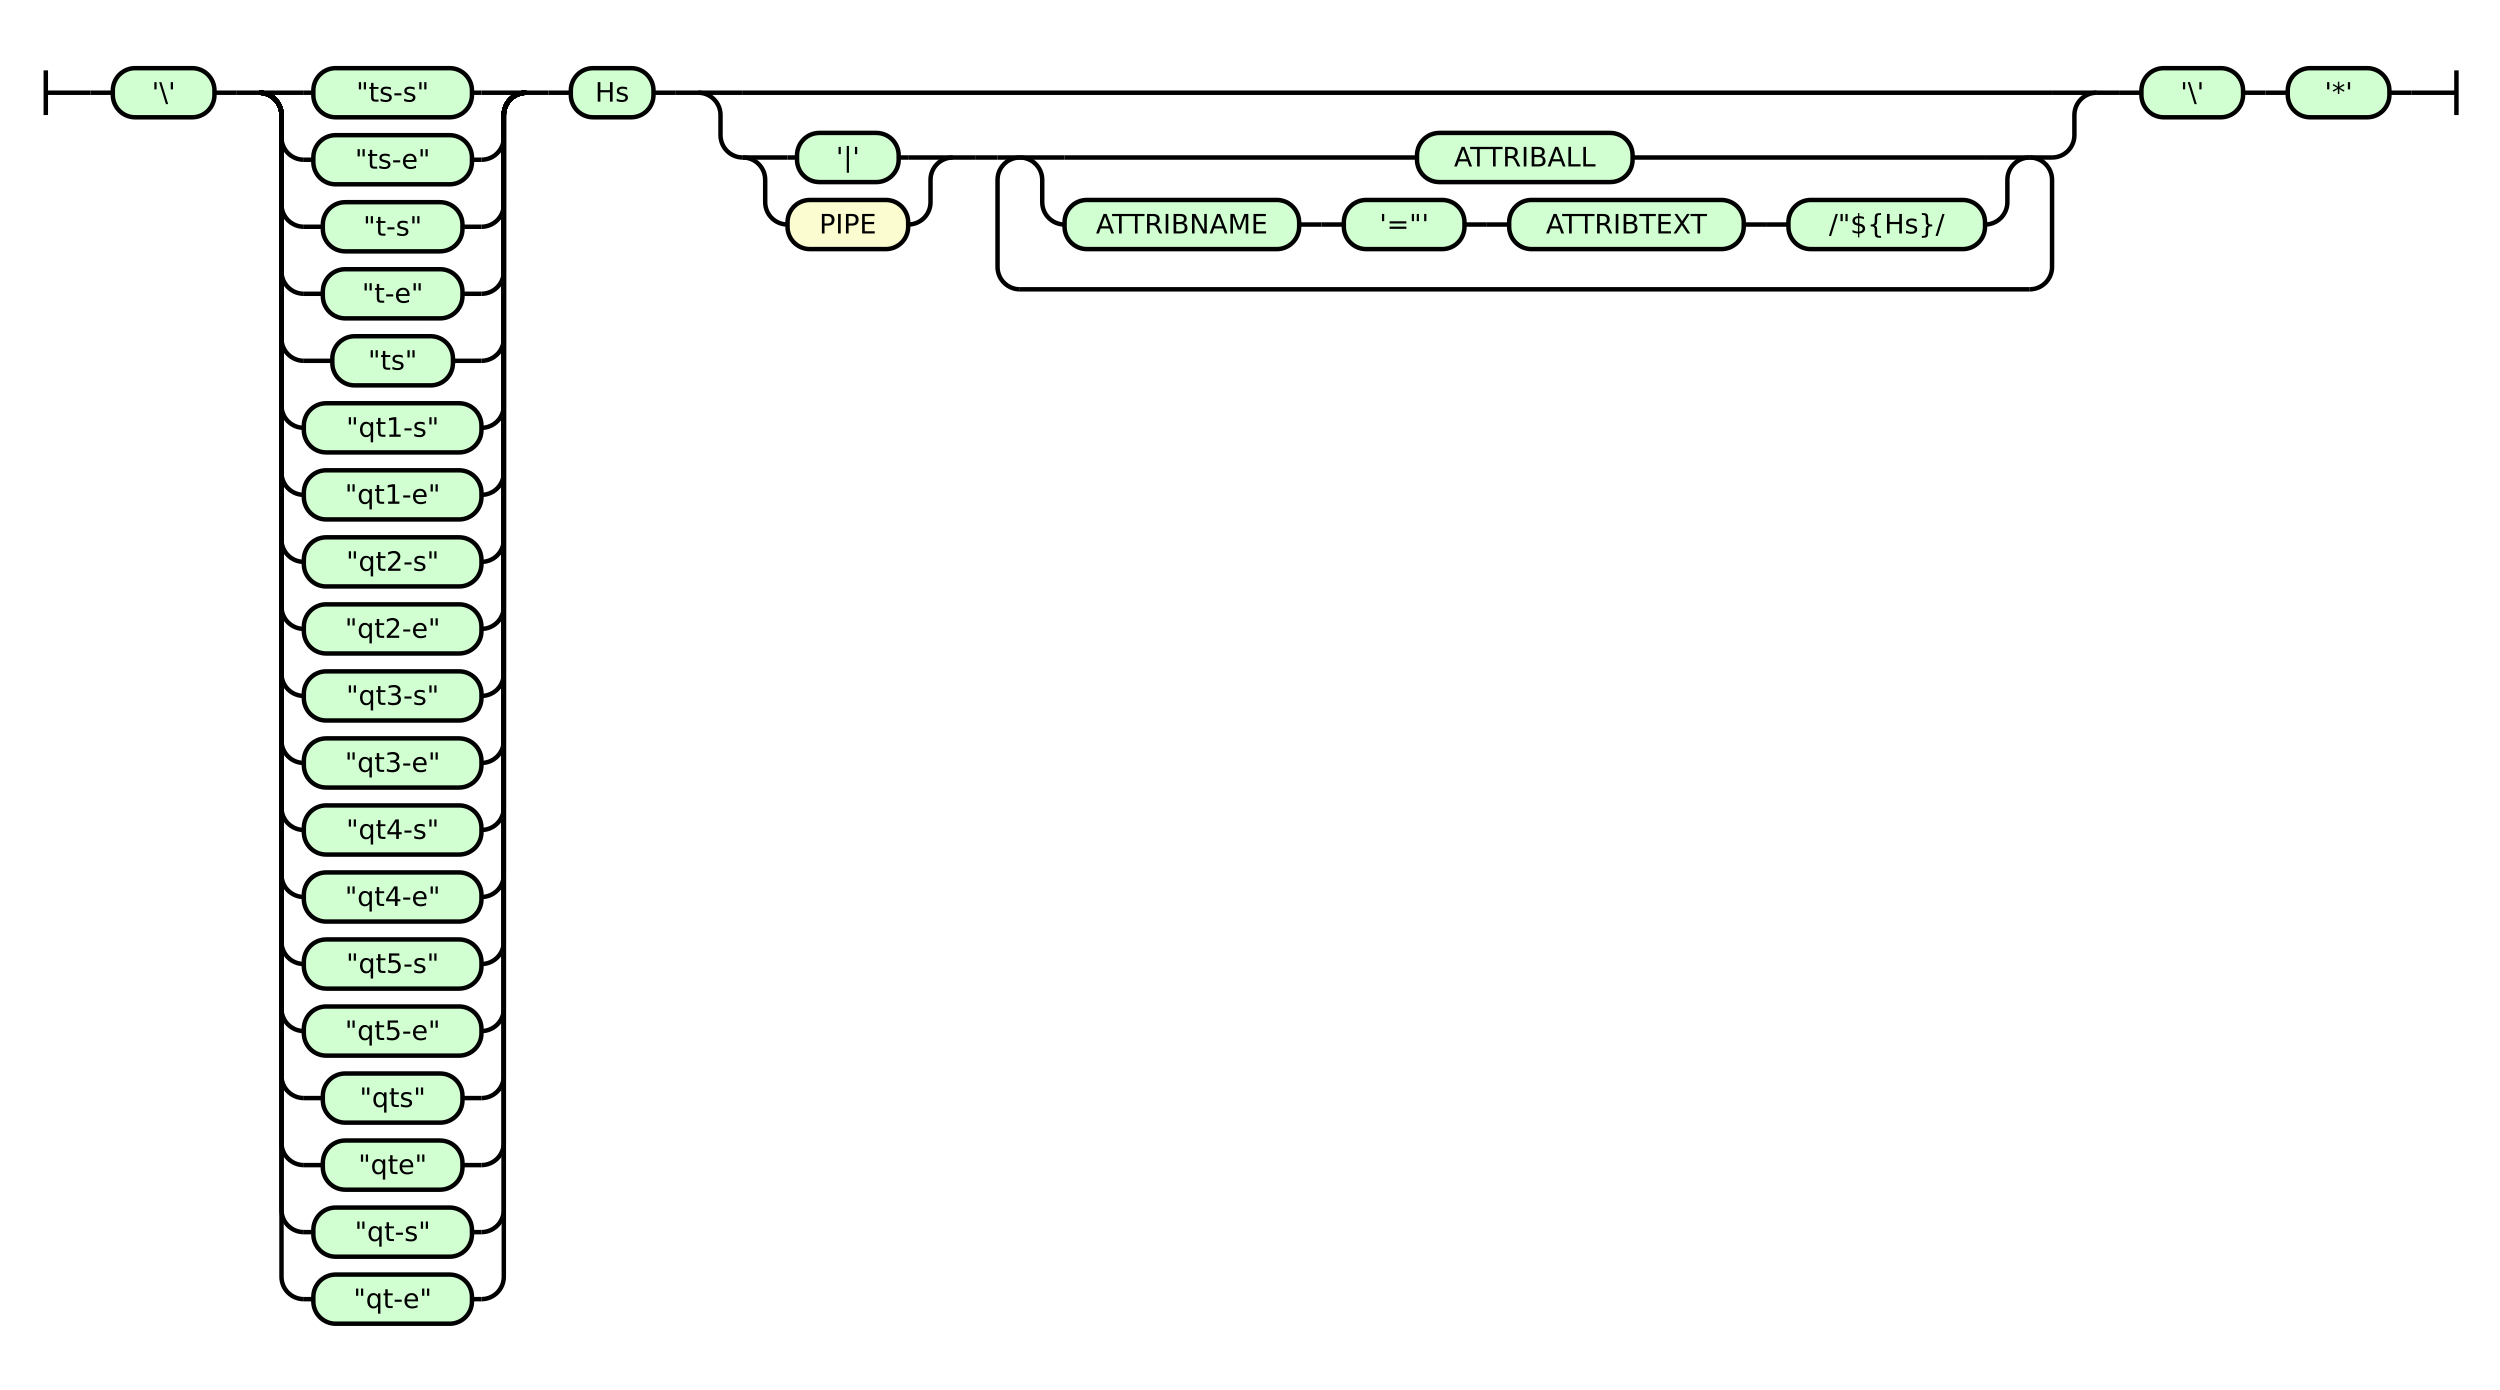
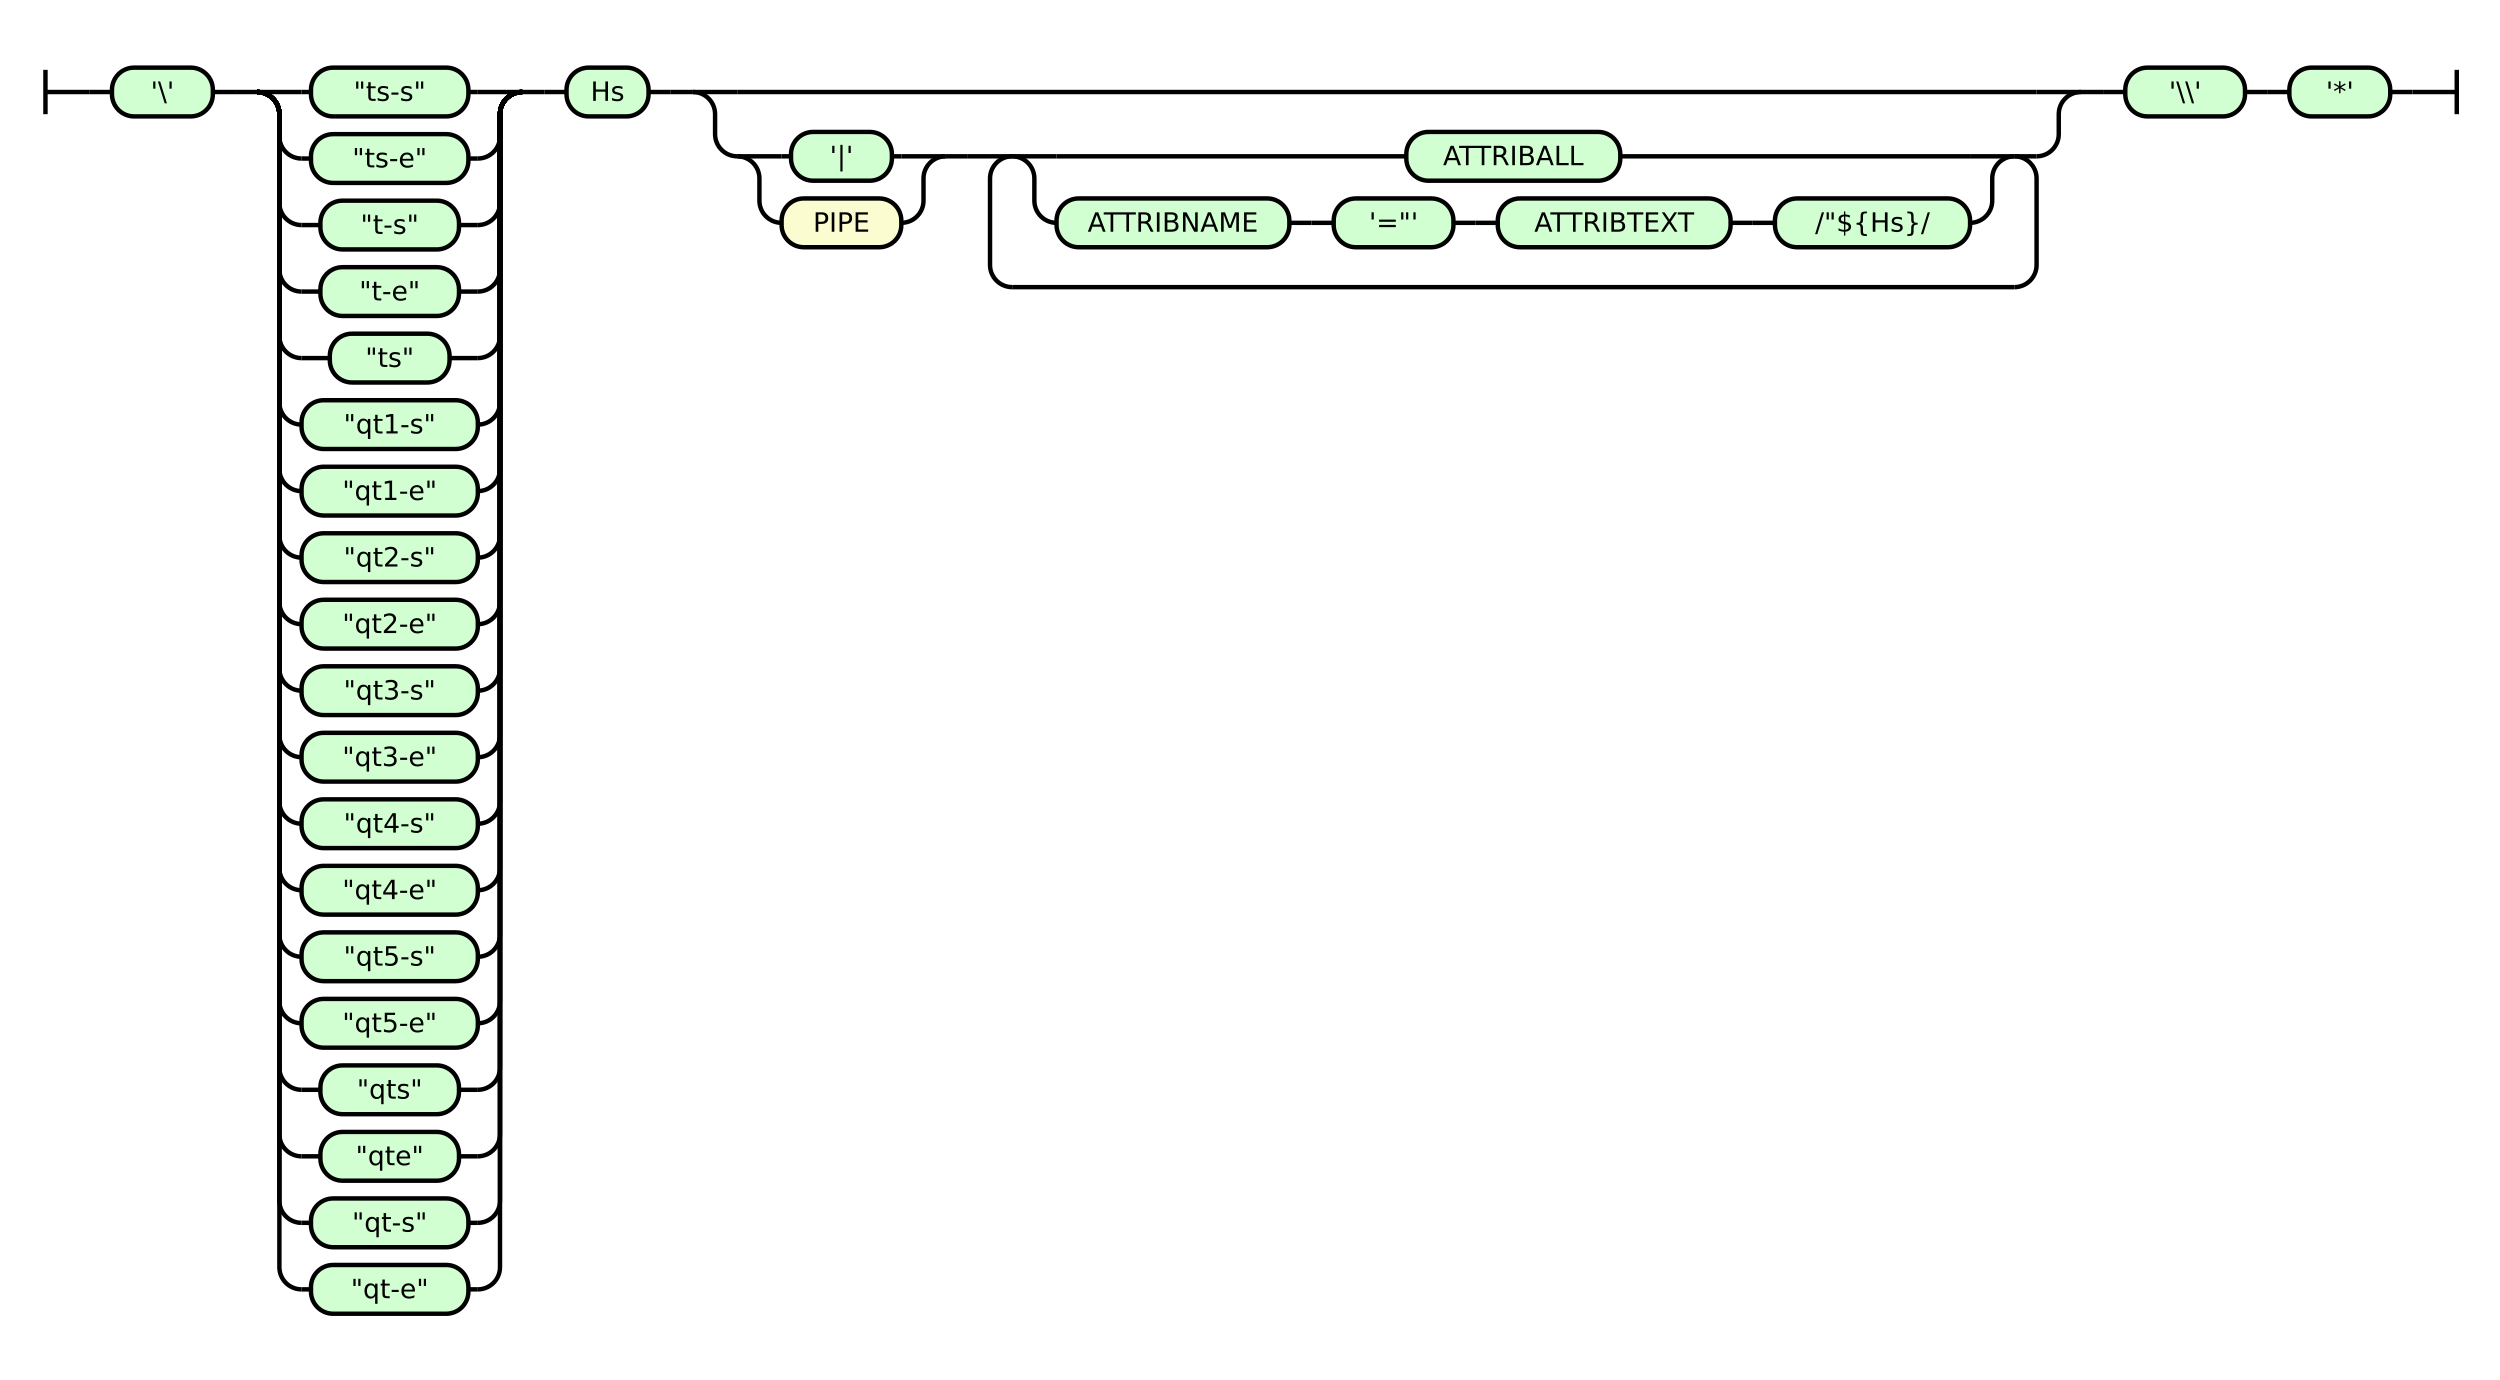
- <svg xmlns="http://www.w3.org/2000/svg" class="railroad-diagram" height="622" viewBox="0 0 1119.0 622" width="1119.0">
+ <svg xmlns="http://www.w3.org/2000/svg" class="railroad-diagram" height="622" viewBox="0 0 1127.5 622" width="1127.5">
  <g transform="translate(.5 .5)">
    <style>/*  */

    svg.railroad-diagram {
        background-color: hsl(30,20%,95%);
    }
    svg.railroad-diagram path {
        stroke-width: 2;
        stroke: black;
        fill: none;
    }
    svg.railroad-diagram text {
        font-size: 12px;
        text-anchor: middle;
        font-family: DejaVu Sans;
    }
    svg.railroad-diagram text.label {
        text-anchor:start;
    }
    svg.railroad-diagram text.comment {
        font-family: DejaVu Sans;
        font-size: 14px;
    }
    svg.railroad-diagram rect{
        stroke-width: 2;
        stroke: black;
        fill: rgb(210, 255, 210);
    }
    svg.railroad-diagram rect.group-box {
        stroke: gray;
        stroke-dasharray: 10 5;
        fill: none;
    }
    .terminal {
        font-family: DejaVu Sans;
    }
    svg.railroad-diagram g.altterminal rect {
        fill: rgb(251, 252, 207)
    }

/*  */
</style>
    <g>
      <path d="M 20 31 v 20 m 0 -10 h 20" />
    </g>
    <path d="M 40 41 h 10" />
    <g>
      <path d="M 50 41 h 0.0" />
-       <path d="M 1069.0 41 h 0.0" />
+       <path d="M 1077.5 41 h 0.0" />
      <g class="terminal ">
        <path d="M 50.0 41 h 0.0" />
        <path d="M 95.5 41 h 0.0" />
        <rect height="22" rx="10" ry="10" width="45.5" x="50.0" y="30" />
        <text x="72.75" y="45">'\'</text>
      </g>
      <path d="M 95.5 41 h 10" />
      <path d="M 105.5 41 h 10" />
      <g>
        <path d="M 115.5 41 h 0.0" />
        <path d="M 235.0 41 h 0.0" />
        <path d="M 115.5 41 h 20" />
        <g class="terminal ">
          <path d="M 135.5 41 h 4.25" />
          <path d="M 210.75 41 h 4.25" />
          <rect height="22" rx="10" ry="10" width="71.0" x="139.75" y="30" />
          <text x="175.25" y="45">"ts-s"</text>
        </g>
        <path d="M 215.0 41 h 20" />
        <path d="M 115.5 41 a 10 10 0 0 1 10 10 v 10 a 10 10 0 0 0 10 10" />
        <g class="terminal ">
          <path d="M 135.5 71 h 4.25" />
          <path d="M 210.75 71 h 4.25" />
          <rect height="22" rx="10" ry="10" width="71.0" x="139.75" y="60" />
          <text x="175.25" y="75">"ts-e"</text>
        </g>
        <path d="M 215.0 71 a 10 10 0 0 0 10 -10 v -10 a 10 10 0 0 1 10 -10" />
        <path d="M 115.5 41 a 10 10 0 0 1 10 10 v 40 a 10 10 0 0 0 10 10" />
        <g class="terminal ">
          <path d="M 135.5 101 h 8.5" />
          <path d="M 206.5 101 h 8.5" />
          <rect height="22" rx="10" ry="10" width="62.5" x="144.0" y="90" />
          <text x="175.25" y="105">"t-s"</text>
        </g>
        <path d="M 215.0 101 a 10 10 0 0 0 10 -10 v -40 a 10 10 0 0 1 10 -10" />
        <path d="M 115.5 41 a 10 10 0 0 1 10 10 v 70 a 10 10 0 0 0 10 10" />
        <g class="terminal ">
          <path d="M 135.5 131 h 8.5" />
          <path d="M 206.5 131 h 8.5" />
          <rect height="22" rx="10" ry="10" width="62.5" x="144.0" y="120" />
          <text x="175.25" y="135">"t-e"</text>
        </g>
        <path d="M 215.0 131 a 10 10 0 0 0 10 -10 v -70 a 10 10 0 0 1 10 -10" />
        <path d="M 115.5 41 a 10 10 0 0 1 10 10 v 100 a 10 10 0 0 0 10 10" />
        <g class="terminal ">
          <path d="M 135.5 161 h 12.75" />
          <path d="M 202.25 161 h 12.75" />
          <rect height="22" rx="10" ry="10" width="54.0" x="148.25" y="150" />
          <text x="175.25" y="165">"ts"</text>
        </g>
        <path d="M 215.0 161 a 10 10 0 0 0 10 -10 v -100 a 10 10 0 0 1 10 -10" />
        <path d="M 115.5 41 a 10 10 0 0 1 10 10 v 130 a 10 10 0 0 0 10 10" />
        <g class="terminal ">
          <path d="M 135.5 191 h 0.0" />
          <path d="M 215.0 191 h 0.0" />
          <rect height="22" rx="10" ry="10" width="79.5" x="135.5" y="180" />
          <text x="175.25" y="195">"qt1-s"</text>
        </g>
        <path d="M 215.0 191 a 10 10 0 0 0 10 -10 v -130 a 10 10 0 0 1 10 -10" />
        <path d="M 115.5 41 a 10 10 0 0 1 10 10 v 160 a 10 10 0 0 0 10 10" />
        <g class="terminal ">
          <path d="M 135.5 221 h 0.0" />
          <path d="M 215.0 221 h 0.0" />
          <rect height="22" rx="10" ry="10" width="79.5" x="135.5" y="210" />
          <text x="175.25" y="225">"qt1-e"</text>
        </g>
        <path d="M 215.0 221 a 10 10 0 0 0 10 -10 v -160 a 10 10 0 0 1 10 -10" />
        <path d="M 115.5 41 a 10 10 0 0 1 10 10 v 190 a 10 10 0 0 0 10 10" />
        <g class="terminal ">
          <path d="M 135.5 251 h 0.0" />
          <path d="M 215.0 251 h 0.0" />
          <rect height="22" rx="10" ry="10" width="79.5" x="135.5" y="240" />
          <text x="175.25" y="255">"qt2-s"</text>
        </g>
        <path d="M 215.0 251 a 10 10 0 0 0 10 -10 v -190 a 10 10 0 0 1 10 -10" />
        <path d="M 115.5 41 a 10 10 0 0 1 10 10 v 220 a 10 10 0 0 0 10 10" />
        <g class="terminal ">
          <path d="M 135.5 281 h 0.0" />
          <path d="M 215.0 281 h 0.0" />
          <rect height="22" rx="10" ry="10" width="79.5" x="135.5" y="270" />
          <text x="175.25" y="285">"qt2-e"</text>
        </g>
        <path d="M 215.0 281 a 10 10 0 0 0 10 -10 v -220 a 10 10 0 0 1 10 -10" />
        <path d="M 115.5 41 a 10 10 0 0 1 10 10 v 250 a 10 10 0 0 0 10 10" />
        <g class="terminal ">
          <path d="M 135.5 311 h 0.0" />
          <path d="M 215.0 311 h 0.0" />
          <rect height="22" rx="10" ry="10" width="79.5" x="135.5" y="300" />
          <text x="175.25" y="315">"qt3-s"</text>
        </g>
        <path d="M 215.0 311 a 10 10 0 0 0 10 -10 v -250 a 10 10 0 0 1 10 -10" />
        <path d="M 115.5 41 a 10 10 0 0 1 10 10 v 280 a 10 10 0 0 0 10 10" />
        <g class="terminal ">
          <path d="M 135.5 341 h 0.0" />
          <path d="M 215.0 341 h 0.0" />
          <rect height="22" rx="10" ry="10" width="79.5" x="135.5" y="330" />
          <text x="175.25" y="345">"qt3-e"</text>
        </g>
        <path d="M 215.0 341 a 10 10 0 0 0 10 -10 v -280 a 10 10 0 0 1 10 -10" />
        <path d="M 115.5 41 a 10 10 0 0 1 10 10 v 310 a 10 10 0 0 0 10 10" />
        <g class="terminal ">
          <path d="M 135.5 371 h 0.0" />
          <path d="M 215.0 371 h 0.0" />
          <rect height="22" rx="10" ry="10" width="79.5" x="135.5" y="360" />
          <text x="175.25" y="375">"qt4-s"</text>
        </g>
        <path d="M 215.0 371 a 10 10 0 0 0 10 -10 v -310 a 10 10 0 0 1 10 -10" />
        <path d="M 115.5 41 a 10 10 0 0 1 10 10 v 340 a 10 10 0 0 0 10 10" />
        <g class="terminal ">
          <path d="M 135.5 401 h 0.0" />
          <path d="M 215.0 401 h 0.0" />
          <rect height="22" rx="10" ry="10" width="79.5" x="135.5" y="390" />
          <text x="175.25" y="405">"qt4-e"</text>
        </g>
        <path d="M 215.0 401 a 10 10 0 0 0 10 -10 v -340 a 10 10 0 0 1 10 -10" />
        <path d="M 115.5 41 a 10 10 0 0 1 10 10 v 370 a 10 10 0 0 0 10 10" />
        <g class="terminal ">
          <path d="M 135.5 431 h 0.0" />
          <path d="M 215.0 431 h 0.0" />
          <rect height="22" rx="10" ry="10" width="79.5" x="135.5" y="420" />
          <text x="175.25" y="435">"qt5-s"</text>
        </g>
        <path d="M 215.0 431 a 10 10 0 0 0 10 -10 v -370 a 10 10 0 0 1 10 -10" />
        <path d="M 115.5 41 a 10 10 0 0 1 10 10 v 400 a 10 10 0 0 0 10 10" />
        <g class="terminal ">
          <path d="M 135.5 461 h 0.0" />
          <path d="M 215.0 461 h 0.0" />
          <rect height="22" rx="10" ry="10" width="79.5" x="135.5" y="450" />
          <text x="175.25" y="465">"qt5-e"</text>
        </g>
        <path d="M 215.0 461 a 10 10 0 0 0 10 -10 v -400 a 10 10 0 0 1 10 -10" />
        <path d="M 115.5 41 a 10 10 0 0 1 10 10 v 430 a 10 10 0 0 0 10 10" />
        <g class="terminal ">
          <path d="M 135.5 491 h 8.5" />
          <path d="M 206.5 491 h 8.5" />
          <rect height="22" rx="10" ry="10" width="62.5" x="144.0" y="480" />
          <text x="175.25" y="495">"qts"</text>
        </g>
        <path d="M 215.0 491 a 10 10 0 0 0 10 -10 v -430 a 10 10 0 0 1 10 -10" />
        <path d="M 115.5 41 a 10 10 0 0 1 10 10 v 460 a 10 10 0 0 0 10 10" />
        <g class="terminal ">
          <path d="M 135.5 521 h 8.5" />
          <path d="M 206.5 521 h 8.5" />
          <rect height="22" rx="10" ry="10" width="62.5" x="144.0" y="510" />
          <text x="175.25" y="525">"qte"</text>
        </g>
        <path d="M 215.0 521 a 10 10 0 0 0 10 -10 v -460 a 10 10 0 0 1 10 -10" />
        <path d="M 115.5 41 a 10 10 0 0 1 10 10 v 490 a 10 10 0 0 0 10 10" />
        <g class="terminal ">
          <path d="M 135.5 551 h 4.25" />
          <path d="M 210.75 551 h 4.25" />
          <rect height="22" rx="10" ry="10" width="71.0" x="139.75" y="540" />
          <text x="175.25" y="555">"qt-s"</text>
        </g>
        <path d="M 215.0 551 a 10 10 0 0 0 10 -10 v -490 a 10 10 0 0 1 10 -10" />
        <path d="M 115.5 41 a 10 10 0 0 1 10 10 v 520 a 10 10 0 0 0 10 10" />
        <g class="terminal ">
          <path d="M 135.5 581 h 4.25" />
          <path d="M 210.75 581 h 4.25" />
          <rect height="22" rx="10" ry="10" width="71.0" x="139.75" y="570" />
          <text x="175.25" y="585">"qt-e"</text>
        </g>
        <path d="M 215.0 581 a 10 10 0 0 0 10 -10 v -520 a 10 10 0 0 1 10 -10" />
      </g>
      <path d="M 235.0 41 h 10" />
      <path d="M 245.0 41 h 10" />
      <g class="terminal ">
        <path d="M 255.0 41 h 0.0" />
        <path d="M 292.0 41 h 0.0" />
        <rect height="22" rx="10" ry="10" width="37.0" x="255.0" y="30" />
        <text x="273.5" y="45">Hs</text>
      </g>
      <path d="M 292.0 41 h 10" />
      <path d="M 302.0 41 h 10" />
      <g>
        <path d="M 312.0 41 h 0.0" />
        <path d="M 938.0 41 h 0.0" />
        <path d="M 312.0 41 h 20" />
        <g>
          <path d="M 332.0 41 h 586.0" />
        </g>
        <path d="M 918.0 41 h 20" />
        <path d="M 312.0 41 a 10 10 0 0 1 10 10 v 9 a 10 10 0 0 0 10 10" />
        <g>
          <path d="M 332.0 70 h 0.0" />
          <path d="M 918.0 70 h 0.0" />
          <g>
            <path d="M 332.0 70 h 0.0" />
            <path d="M 426.0 70 h 0.0" />
            <path d="M 332.0 70 h 20" />
            <g class="terminal ">
              <path d="M 352.0 70 h 4.25" />
              <path d="M 401.75 70 h 4.25" />
              <rect height="22" rx="10" ry="10" width="45.5" x="356.25" y="59" />
              <text x="379.0" y="74">'|'</text>
            </g>
            <path d="M 406.0 70 h 20" />
            <path d="M 332.0 70 a 10 10 0 0 1 10 10 v 10 a 10 10 0 0 0 10 10" />
            <g class="terminal altterminal">
              <path d="M 352.0 100 h 0.0" />
              <path d="M 406.0 100 h 0.0" />
              <rect height="22" rx="10" ry="10" width="54.0" x="352.0" y="89" />
              <text x="379.0" y="104">PIPE</text>
            </g>
            <path d="M 406.0 100 a 10 10 0 0 0 10 -10 v -10 a 10 10 0 0 1 10 -10" />
          </g>
          <path d="M 426.0 70 h 10" />
          <path d="M 436.0 70 h 10" />
          <g>
            <path d="M 446.0 70 h 0.0" />
            <path d="M 918.0 70 h 0.0" />
            <path d="M 446.0 70 h 10" />
            <g>
              <path d="M 456.0 70 h 0.0" />
              <path d="M 908.0 70 h 0.0" />
              <g>
                <path d="M 456.0 70 h 0.0" />
                <path d="M 908.0 70 h 0.0" />
                <path d="M 456.0 70 h 20" />
                <g class="terminal ">
                  <path d="M 476.0 70 h 157.75" />
                  <path d="M 730.25 70 h 157.75" />
                  <rect height="22" rx="10" ry="10" width="96.5" x="633.75" y="59" />
                  <text x="682.0" y="74">ATTRIBALL</text>
                </g>
                <path d="M 888.0 70 h 20" />
                <path d="M 456.0 70 a 10 10 0 0 1 10 10 v 10 a 10 10 0 0 0 10 10" />
                <g>
                  <path d="M 476.0 100 h 0.0" />
                  <path d="M 888.0 100 h 0.0" />
                  <g class="terminal ">
                    <path d="M 476.0 100 h 0.0" />
                    <path d="M 581.0 100 h 0.0" />
                    <rect height="22" rx="10" ry="10" width="105.0" x="476.0" y="89" />
                    <text x="528.5" y="104">ATTRIBNAME</text>
                  </g>
                  <path d="M 581.0 100 h 10" />
                  <path d="M 591.0 100 h 10" />
                  <g class="terminal ">
                    <path d="M 601.0 100 h 0.0" />
                    <path d="M 655.0 100 h 0.0" />
                    <rect height="22" rx="10" ry="10" width="54.0" x="601.0" y="89" />
                    <text x="628.0" y="104">'="'</text>
                  </g>
                  <path d="M 655.0 100 h 10" />
                  <path d="M 665.0 100 h 10" />
                  <g class="terminal ">
                    <path d="M 675.0 100 h 0.0" />
                    <path d="M 780.0 100 h 0.0" />
                    <rect height="22" rx="10" ry="10" width="105.0" x="675.0" y="89" />
                    <text x="727.5" y="104">ATTRIBTEXT</text>
                  </g>
                  <path d="M 780.0 100 h 10" />
                  <path d="M 790.0 100 h 10" />
                  <g class="terminal ">
                    <path d="M 800.0 100 h 0.0" />
                    <path d="M 888.0 100 h 0.0" />
                    <rect height="22" rx="10" ry="10" width="88.0" x="800.0" y="89" />
                    <text x="844.0" y="104">/"${Hs}/</text>
                  </g>
                </g>
                <path d="M 888.0 100 a 10 10 0 0 0 10 -10 v -10 a 10 10 0 0 1 10 -10" />
              </g>
            </g>
            <path d="M 908.0 70 h 10" />
            <path d="M 456.0 70 a 10 10 0 0 0 -10 10 v 39 a 10 10 0 0 0 10 10" />
            <g>
              <path d="M 456.0 129 h 452.0" />
            </g>
            <path d="M 908.0 129 a 10 10 0 0 0 10 -10 v -39 a 10 10 0 0 0 -10 -10" />
          </g>
        </g>
        <path d="M 918.0 70 a 10 10 0 0 0 10 -10 v -9 a 10 10 0 0 1 10 -10" />
      </g>
      <path d="M 938.0 41 h 10" />
      <path d="M 948.0 41 h 10" />
      <g class="terminal ">
        <path d="M 958.0 41 h 0.0" />
-         <path d="M 1003.5 41 h 0.0" />
-         <rect height="22" rx="10" ry="10" width="45.5" x="958.0" y="30" />
-         <text x="980.75" y="45">'\'</text>
-       </g>
-       <path d="M 1003.5 41 h 10" />
-       <path d="M 1013.5 41 h 10" />
+         <path d="M 1012.0 41 h 0.0" />
+         <rect height="22" rx="10" ry="10" width="54.0" x="958.0" y="30" />
+         <text x="985.0" y="45">'\\'</text>
+       </g>
+       <path d="M 1012.0 41 h 10" />
+       <path d="M 1022.0 41 h 10" />
      <g class="terminal ">
-         <path d="M 1023.5 41 h 0.0" />
-         <path d="M 1069.0 41 h 0.0" />
-         <rect height="22" rx="10" ry="10" width="45.5" x="1023.5" y="30" />
-         <text x="1046.25" y="45">'*'</text>
+         <path d="M 1032.0 41 h 0.0" />
+         <path d="M 1077.5 41 h 0.0" />
+         <rect height="22" rx="10" ry="10" width="45.5" x="1032.0" y="30" />
+         <text x="1054.75" y="45">'*'</text>
      </g>
    </g>
-     <path d="M 1069.0 41 h 10" />
-     <path d="M 1079.0 41 h 20 m 0 -10 v 20" />
+     <path d="M 1077.5 41 h 10" />
+     <path d="M 1087.5 41 h 20 m 0 -10 v 20" />
  </g>
</svg>
